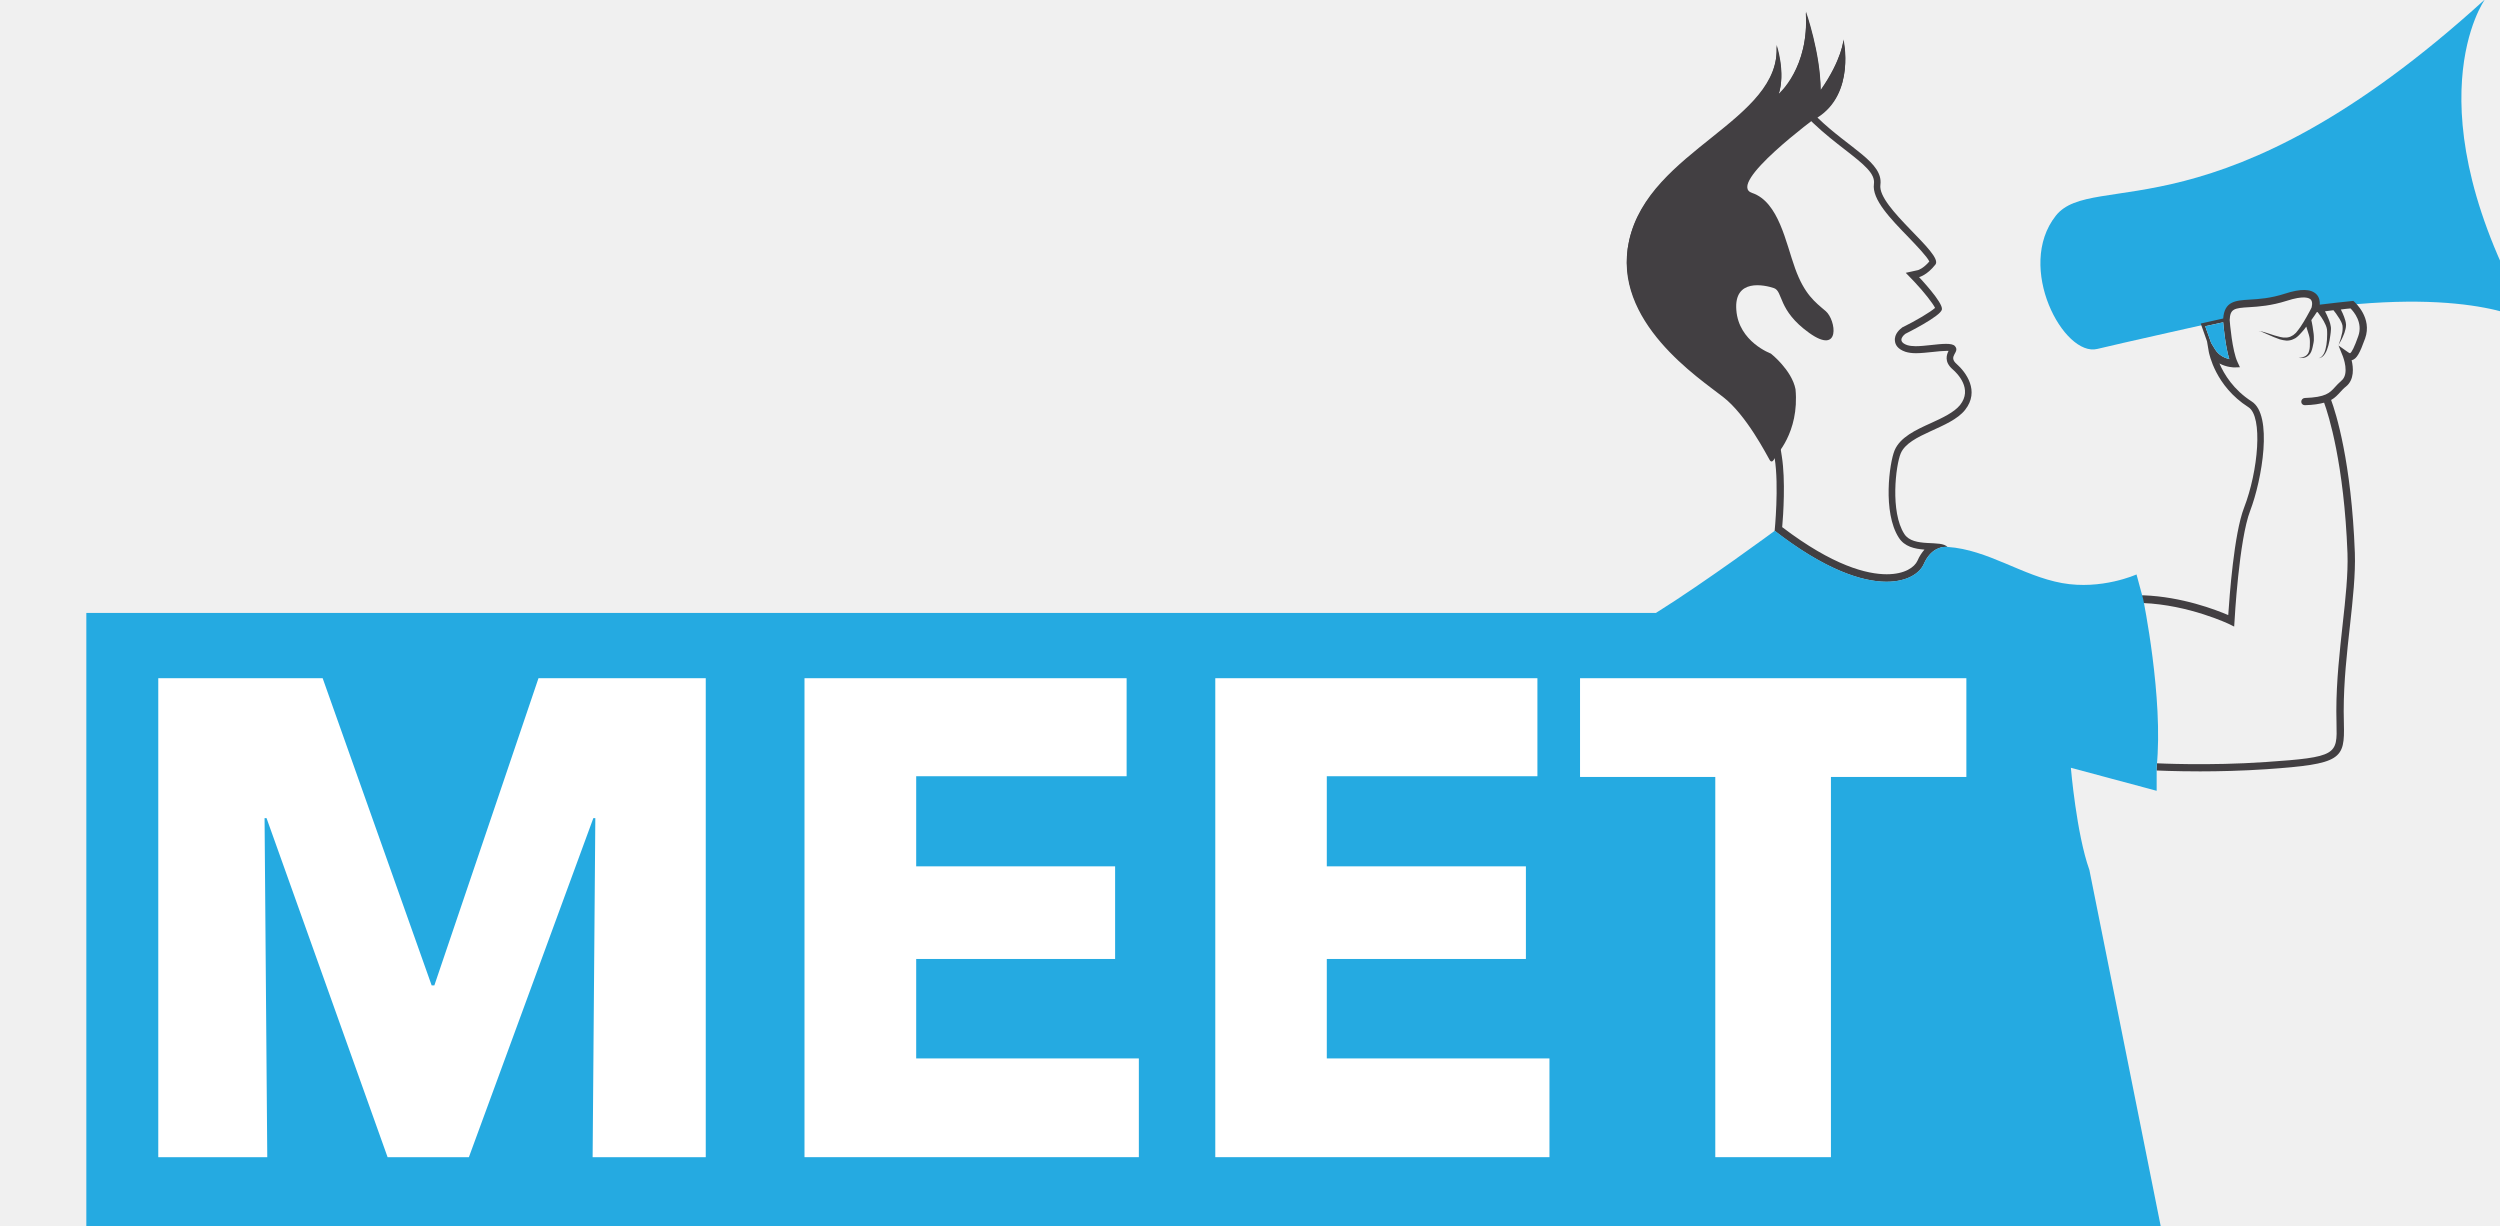
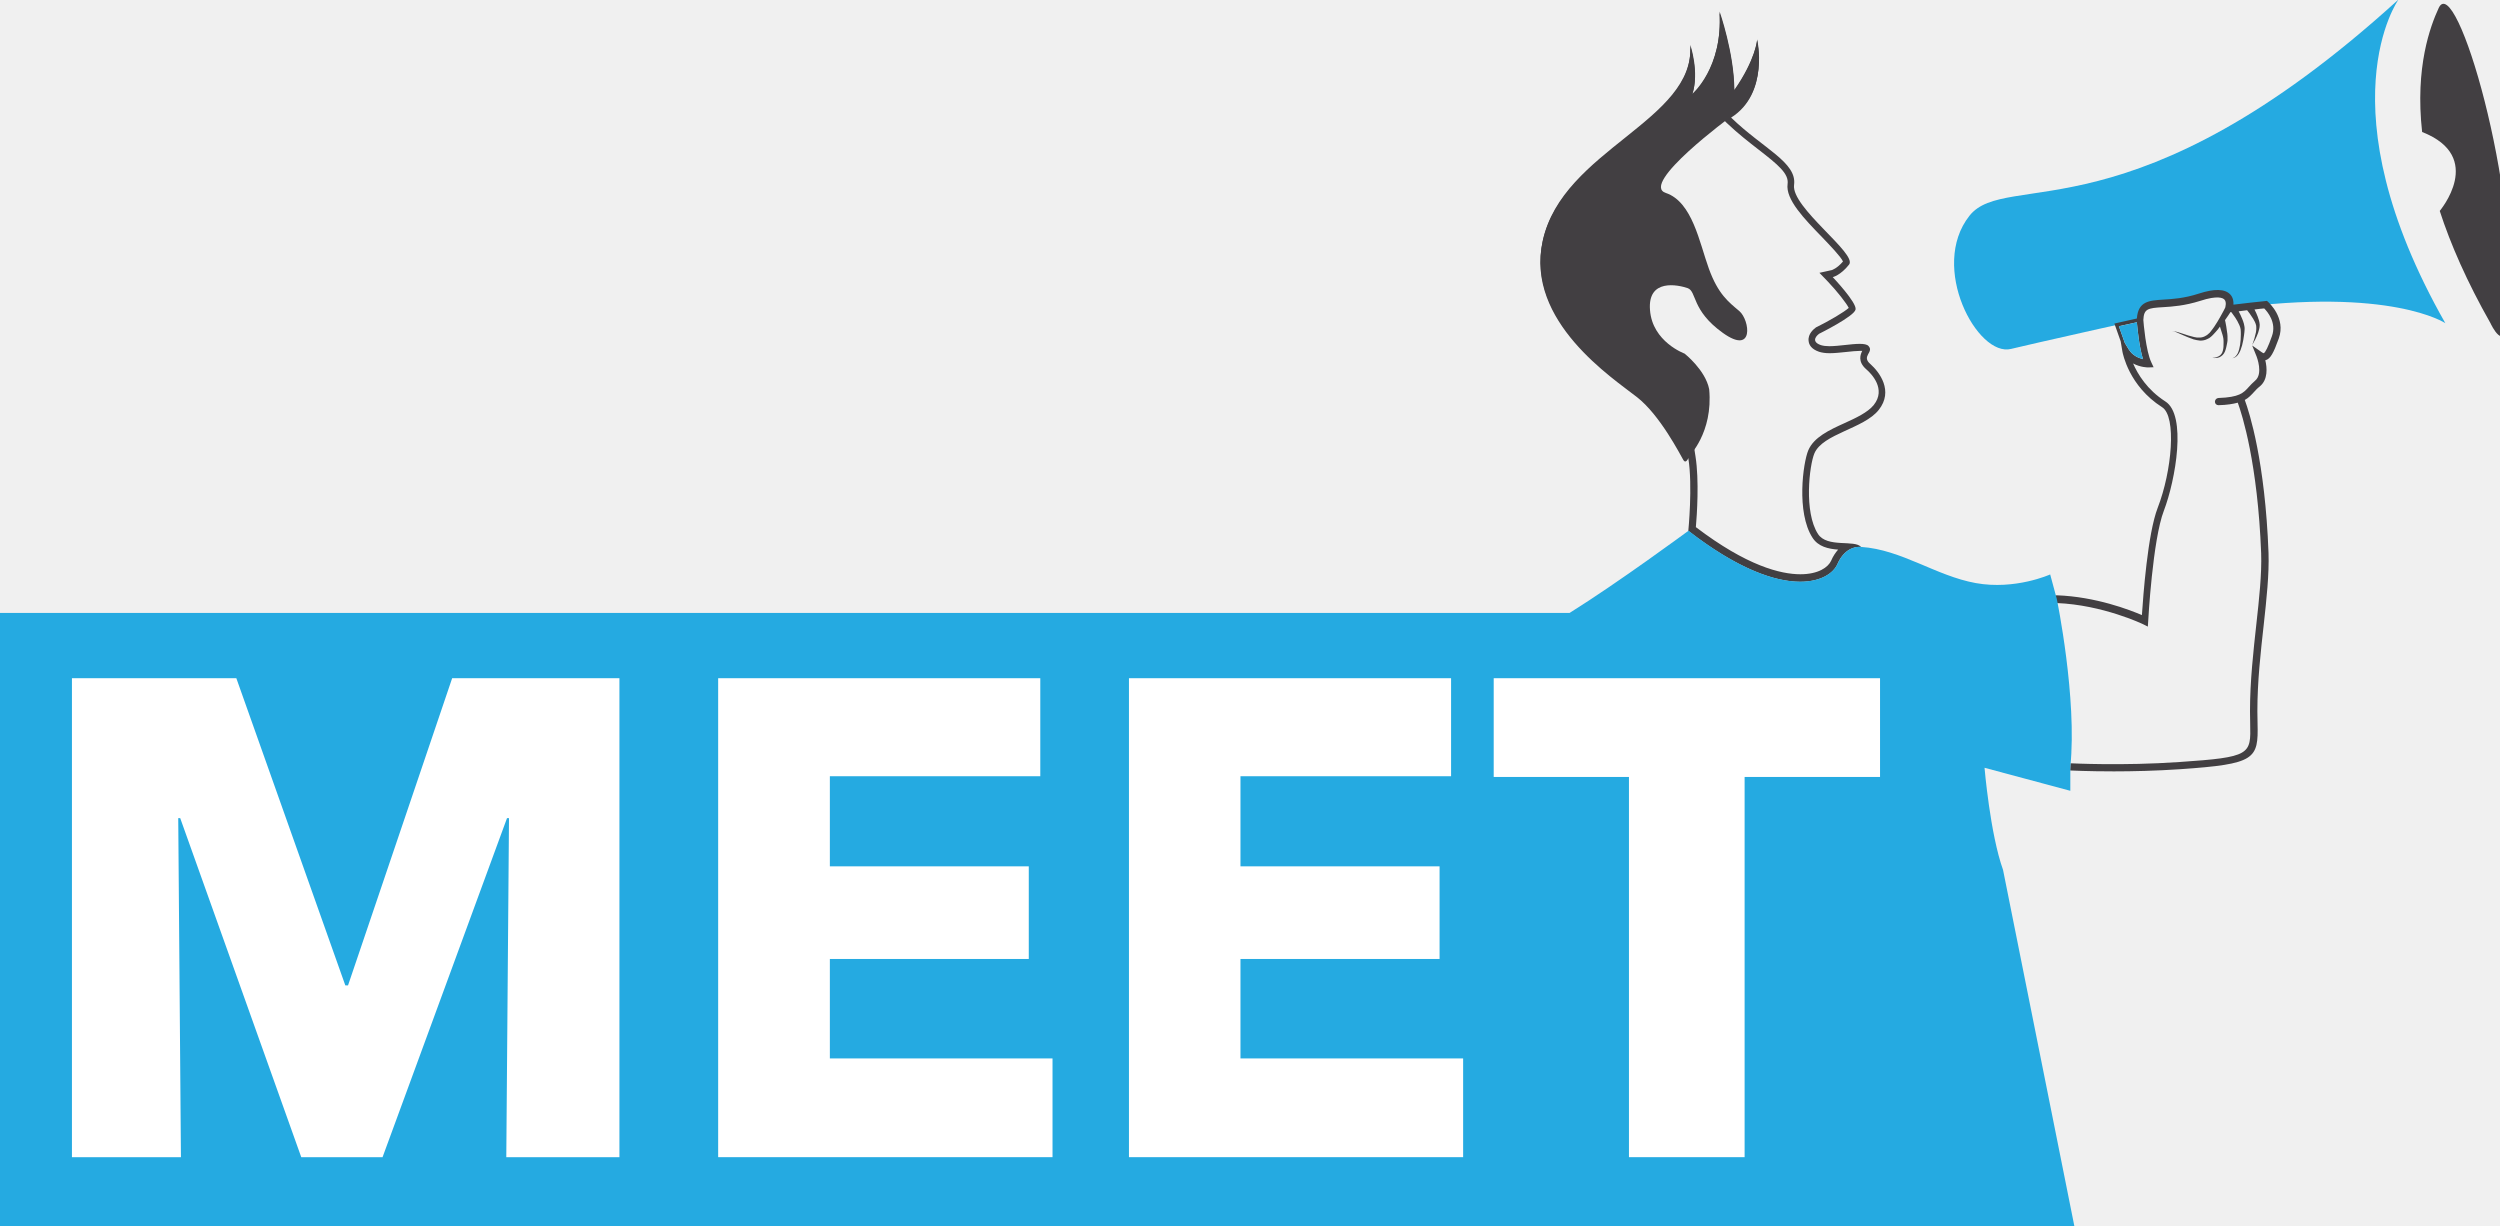
- <svg xmlns="http://www.w3.org/2000/svg" version="1.1" id="Layer_1" width="102px" height="50px" x="0px" y="0px" viewBox="334.1 381.1 139 30">
+ <svg xmlns="http://www.w3.org/2000/svg" version="1.1" id="Layer_1" width="102px" height="50px" x="0px" y="0px" viewBox="338.9 381.1 139 30">
  <style type="text/css">
	.st0{fill:#25AAE1;}
	.st1{fill:#423F42;}
	.st2{fill:#FFFFFF;}
</style>
  <g>
    <path class="st0" d="M472.26,362c0,0-4.26,5.93,2.6,18c0,0-3.01-2.03-12.02-0.8c0,0,0.49-1.33-1.63-0.65   c-2.12,0.68-3.23-0.12-3.3,1.25c0,0-6.4,1.43-7.19,1.63c-1.87,0.48-4.57-4.55-2.32-7.4C450.45,371.43,457.46,375.47,472.26,362   L472.26,362z" />
    <path class="st1" d="M435.16,368.5c2.12-1.34,1.44-4.28,1.44-4.28s-0.07,1.09-1.27,2.81c-0.01-2.06-0.82-4.36-0.82-4.36   c0.2,3.12-1.52,4.58-1.52,4.58c0.41-1.2-0.11-2.73-0.11-2.73c0.29,4.23-7.09,5.82-8.2,10.88c-0.97,4.43,3.94,7.62,5.24,8.62   c1.3,1,2.44,3.25,2.59,3.5c0.15,0.25,0.28-0.1,0.28-0.1s1.37-1.32,1.14-3.75c-0.21-1.07-1.37-1.98-1.37-1.98s-1.79-0.65-1.92-2.42   c-0.14-1.77,1.56-1.4,2.09-1.22c0.52,0.18,0.2,1.23,1.96,2.49c1.76,1.26,1.5-0.71,0.92-1.21c-0.59-0.5-1.18-0.93-1.7-2.37   c-0.52-1.43-0.91-3.7-2.39-4.2C430.03,372.27,435.16,368.5,435.16,368.5L435.16,368.5z" />
    <path class="st1" d="M424.67,375.47c1.11-5.07,8.5-6.65,8.2-10.88c0,0,0.52,1.53,0.11,2.73c0,0,1.72-1.47,1.52-4.58   c0,0,0.81,2.29,0.82,4.35c1.2-1.72,1.27-2.8,1.27-2.8s0.68,2.94-1.44,4.28c1.8,1.74,3.67,2.49,3.5,3.74   c-0.17,1.25,3.53,3.83,3.06,4.43c-0.47,0.6-0.91,0.7-0.91,0.7s1.35,1.42,1.27,1.8c-0.07,0.38-2.03,1.35-2.03,1.35   s-0.56,0.4,0.1,0.63c0.13,0.04,0.29,0.06,0.47,0.06c0.52,0,1.21-0.13,1.69-0.13c0.23,0,0.41,0.03,0.49,0.12   c0.32,0.35-0.42,0.55,0.1,1c0.51,0.45,1.3,1.5,0.47,2.55c-0.83,1.05-3.11,1.32-3.58,2.42c-0.28,0.67-0.59,3.26,0.2,4.48   c0.51,0.79,2.06,0.3,2.4,0.73c0,0-0.04-0.01-0.1-0.01c-0.24,0-0.84,0.09-1.22,0.96c-0.22,0.5-0.91,0.98-2.07,0.98   c-1.38,0-3.44-0.68-6.22-2.83c0,0,0.25-2.5,0-4.05c0,0-0.07,0.19-0.17,0.19c-0.03,0-0.07-0.02-0.11-0.09   c-0.15-0.25-1.29-2.5-2.59-3.5C428.61,383.08,423.7,379.9,424.67,375.47L424.67,375.47z M436.18,366.48L436.18,366.48   c-0.15,0.26-0.32,0.54-0.53,0.84l-0.58,0.83C435.7,367.7,436.03,367.08,436.18,366.48L436.18,366.48z M429.77,383.48L429.77,383.48   c0.15,0.11,0.28,0.2,0.38,0.28c1.05,0.81,1.97,2.33,2.43,3.14l0.36-0.96l0.23,1.47c0.21,1.32,0.08,3.27,0.02,3.93   c2.84,2.16,4.72,2.62,5.81,2.62c1.02,0,1.55-0.4,1.71-0.75c0.11-0.26,0.25-0.46,0.39-0.62c-0.54-0.04-1.11-0.16-1.43-0.67   c-0.9-1.4-0.52-4.16-0.23-4.85c0.31-0.73,1.17-1.13,2.01-1.51c0.64-0.29,1.3-0.6,1.63-1.01c0.71-0.89-0.14-1.75-0.42-1.99   c-0.48-0.42-0.32-0.82-0.22-1.02c-0.03,0-0.07,0-0.12,0c-0.21,0-0.48,0.03-0.76,0.06c-0.31,0.03-0.64,0.07-0.93,0.07   c-0.24,0-0.43-0.03-0.59-0.08c-0.44-0.15-0.56-0.4-0.58-0.59c-0.06-0.41,0.31-0.69,0.39-0.75l0.02-0.02l0.03-0.01   c0.71-0.35,1.54-0.84,1.79-1.07c-0.13-0.26-0.62-0.89-1.14-1.44l-0.49-0.51l0.68-0.15c0.01,0,0.3-0.09,0.63-0.48   c-0.12-0.27-0.74-0.91-1.15-1.34c-1.01-1.04-2.05-2.11-1.93-2.97c0.08-0.57-0.53-1.07-1.6-1.9c-0.54-0.42-1.16-0.9-1.78-1.49   l-0.37-0.36l0.42-0.27l-0.01-1.14c0-0.7-0.11-1.44-0.24-2.1c-0.44,1.73-1.41,2.58-1.46,2.63l-1.09,0.93l0.47-1.37   c0.04-0.1,0.06-0.21,0.08-0.32c-0.7,1.2-1.96,2.2-3.26,3.24c-1.9,1.52-3.87,3.1-4.39,5.45   C424.22,379.37,428.11,382.25,429.77,383.48L429.77,383.48z" />
    <path class="st1" d="M453.27,395.13c2.16,0.08,4.04,0.81,4.72,1.1c0.07-1.04,0.32-4.53,0.88-5.97c0.79-2.04,1.06-5.08,0.24-5.59   c-1.85-1.18-2.18-2.99-2.2-3.07l-0.1-0.59l-0.35-0.99l1.25-0.28c0.07-0.96,0.68-1,1.46-1.05c0.52-0.03,1.17-0.07,1.97-0.33   c0.89-0.29,1.46-0.27,1.76,0.04c0.16,0.17,0.19,0.39,0.18,0.57c0.48-0.06,1.45-0.17,1.78-0.2l0.08-0.01l0.06,0.05   c0.04,0.04,1.01,0.9,0.6,2.04c-0.3,0.84-0.47,1.12-0.71,1.2c-0.01,0-0.03,0.01-0.04,0.01c0.1,0.41,0.16,1.08-0.31,1.46   c-0.13,0.1-0.23,0.21-0.32,0.31c-0.15,0.16-0.29,0.32-0.51,0.44c0.26,0.7,1.13,3.42,1.32,8.5c0.04,1.19-0.11,2.57-0.27,4.03   c-0.17,1.53-0.35,3.11-0.35,4.78c0,0.24,0.01,0.46,0.01,0.67c0.05,2-0.11,2.26-4.31,2.55c-1.34,0.09-2.63,0.12-3.68,0.12   c-1.44,0-2.41-0.05-2.43-0.05l0.02-0.4c0.03,0,2.88,0.15,6.05-0.07c3.99-0.27,3.98-0.41,3.94-2.14c0-0.2-0.01-0.43-0.01-0.68   c0-1.69,0.19-3.35,0.35-4.82c0.16-1.44,0.31-2.81,0.27-3.97c-0.19-4.97-1.05-7.69-1.3-8.37c-0.26,0.07-0.6,0.13-1.07,0.14   c-0.11,0-0.2-0.08-0.2-0.19c0-0.11,0.08-0.2,0.19-0.21c1.17-0.04,1.39-0.28,1.68-0.6c0.1-0.11,0.21-0.23,0.36-0.36   c0.47-0.38,0.09-1.33,0.09-1.34l-0.25-0.62l0.54,0.38c0.06,0.04,0.09,0.05,0.1,0.05c0.09-0.03,0.25-0.35,0.46-0.95   c0.27-0.75-0.25-1.36-0.43-1.54c-0.13,0.01-0.33,0.03-0.54,0.06c0.01,0.01,0.02,0.03,0.02,0.04c0.05,0.1,0.11,0.22,0.16,0.36   c0.05,0.14,0.1,0.28,0.11,0.45c0,0.09-0.01,0.16-0.03,0.24c-0.02,0.08-0.04,0.15-0.06,0.21c-0.05,0.13-0.1,0.25-0.15,0.35   c-0.1,0.2-0.18,0.32-0.18,0.32s0.06-0.14,0.12-0.34c0.03-0.1,0.06-0.23,0.09-0.36c0.01-0.07,0.02-0.13,0.02-0.2   c0-0.06,0-0.14-0.01-0.19c-0.03-0.12-0.09-0.25-0.16-0.36c-0.07-0.11-0.14-0.21-0.2-0.3c-0.06-0.08-0.1-0.13-0.14-0.18   c-0.16,0.02-0.33,0.04-0.47,0.06c0.03,0.06,0.06,0.13,0.1,0.2c0.06,0.14,0.14,0.3,0.19,0.49c0.02,0.1,0.05,0.2,0.04,0.32   c-0.01,0.1-0.01,0.2-0.03,0.3c-0.05,0.4-0.14,0.8-0.3,1.05c-0.08,0.13-0.19,0.21-0.27,0.23c-0.04,0.01-0.07,0.02-0.1,0.02   c-0.02,0-0.03,0-0.03,0s0.01,0,0.03,0c0.02,0,0.05-0.01,0.09-0.03c0.08-0.03,0.16-0.12,0.23-0.25c0.12-0.26,0.17-0.65,0.17-1.04   c0-0.1,0-0.19-0.01-0.29c-0.01-0.07-0.04-0.16-0.07-0.23c-0.07-0.16-0.15-0.3-0.23-0.42c-0.08-0.12-0.15-0.21-0.2-0.28   c-0.01-0.01-0.02-0.02-0.03-0.03c-0.02,0-0.03,0-0.04,0.01c-0.06,0.09-0.16,0.25-0.3,0.44c0,0,0,0,0,0   c0.02,0.07,0.04,0.19,0.07,0.35c0.02,0.12,0.04,0.26,0.06,0.42c0.01,0.08,0.01,0.16,0.01,0.24c0,0.04,0,0.09,0,0.13   c-0.01,0.05-0.01,0.09-0.02,0.13c-0.03,0.15-0.06,0.32-0.12,0.47c-0.03,0.07-0.07,0.14-0.13,0.2c-0.05,0.05-0.11,0.09-0.17,0.12   c-0.06,0.02-0.11,0.04-0.16,0.04c-0.05,0-0.09,0.01-0.13,0.01c-0.07,0-0.11-0.01-0.11-0.01s0.04,0,0.11-0.01   c0.03,0,0.07-0.02,0.12-0.03c0.04-0.02,0.09-0.03,0.14-0.06c0.05-0.03,0.09-0.07,0.13-0.12c0.04-0.05,0.06-0.11,0.08-0.18   c0.04-0.14,0.04-0.29,0.04-0.45c0-0.08,0-0.14-0.01-0.22c-0.01-0.07-0.03-0.15-0.05-0.22c-0.04-0.14-0.08-0.27-0.12-0.38   c-0.01-0.02-0.02-0.05-0.02-0.07c-0.04,0.05-0.08,0.1-0.12,0.16c-0.08,0.09-0.16,0.19-0.25,0.28l-0.08,0.08l-0.07,0.06   c-0.03,0.02-0.05,0.04-0.08,0.06l-0.1,0.05c-0.13,0.07-0.27,0.09-0.4,0.09c-0.13-0.01-0.26-0.04-0.37-0.07   c-0.11-0.04-0.22-0.08-0.32-0.12c-0.1-0.04-0.19-0.08-0.28-0.12c-0.17-0.08-0.31-0.14-0.41-0.18c-0.1-0.04-0.17-0.02-0.17-0.02   s0.02,0,0.04-0.01c0.03,0,0.07,0,0.13,0.01c0.11,0.02,0.26,0.08,0.43,0.13c0.18,0.06,0.38,0.13,0.61,0.18   c0.11,0.03,0.23,0.04,0.34,0.03c0.11-0.01,0.22-0.04,0.31-0.1l0.07-0.04c0.02-0.02,0.05-0.04,0.07-0.06l0.07-0.06   c0.01-0.01,0.03-0.04,0.05-0.06c0.08-0.09,0.14-0.19,0.21-0.28c0.13-0.19,0.24-0.38,0.33-0.54c0.15-0.26,0.25-0.46,0.28-0.52   c0.01-0.04,0.09-0.31-0.04-0.45c-0.08-0.09-0.37-0.25-1.35,0.07c-0.85,0.27-1.55,0.32-2.06,0.35c-0.86,0.05-1.07,0.09-1.1,0.71   c0.01,0.16,0.14,1.72,0.44,2.35l0.13,0.28l-0.3,0.01c-0.03,0-0.43,0-0.84-0.22c0.26,0.6,0.78,1.46,1.79,2.11   c1.2,0.75,0.58,4.35-0.08,6.08c-0.62,1.6-0.87,6.09-0.87,6.14l-0.02,0.3l-0.26-0.13c-0.02-0.01-2.25-1.08-4.82-1.18   c-0.11,0-0.19-0.1-0.19-0.21C453.07,395.22,453.16,395.12,453.27,395.13L453.27,395.13z M457.04,381.1L457.04,381.1l0.22,0.36   c0.21,0.34,0.55,0.48,0.79,0.54c-0.21-0.68-0.31-1.7-0.34-2.05l-1,0.22L457.04,381.1L457.04,381.1z" />
    <path class="st1" d="M473.57,369.37c-0.4-3.62,0.46-5.89,0.92-6.89c0.96-2.09,4.55,10.12,3.9,17.25c-0.19,2.09-1.02,0.27-1.02,0.27   c-1.31-2.31-2.22-4.39-2.82-6.24C474.54,373.76,477.11,370.76,473.57,369.37L473.57,369.37z" />
    <path class="st0" d="M450.27,410.4c-0.72-2.01-1.03-5.68-1.03-5.68l4.77,1.28v-1.33c0.39-3.8-0.75-9.33-0.75-9.33l-0.37-1.37   c0,0-1.94,0.88-4.14,0.48c-2.21-0.4-4.12-1.86-6.37-2.01c0,0-0.83-0.15-1.32,0.95c-0.49,1.1-3.19,2.1-8.28-1.85   c0,0-3.87,2.86-6.61,4.57H338.9v34.27h115.37L450.27,410.4L450.27,410.4z" />
    <polygon class="st2" points="358.25,416.82 358.1,416.82 352.04,399.74 342.9,399.74 342.9,426.37 348.96,426.37 348.81,407.52    348.92,407.52 355.65,426.37 360.17,426.37 367.09,407.52 367.2,407.52 367.05,426.37 373.34,426.37 373.34,399.74 364.04,399.74    358.25,416.82  " />
    <polygon class="st2" points="385.04,415.35 396.1,415.35 396.1,410.2 385.04,410.2 385.04,405.19 396.74,405.19 396.74,399.74    378.83,399.74 378.83,426.37 397.42,426.37 397.42,420.88 385.04,420.88 385.04,415.35  " />
    <polygon class="st2" points="407.87,415.35 418.94,415.35 418.94,410.2 407.87,410.2 407.87,405.19 419.58,405.19 419.58,399.74    401.67,399.74 401.67,426.37 420.25,426.37 420.25,420.88 407.87,420.88 407.87,415.35  " />
    <polygon class="st2" points="421.95,399.74 421.95,405.23 429.47,405.23 429.47,426.37 435.9,426.37 435.9,405.23 443.43,405.23    443.43,399.74 421.95,399.74  " />
    <path class="st0" d="M457.04,381.1l0.22,0.36c0.21,0.34,0.55,0.48,0.79,0.54c-0.21-0.68-0.31-1.7-0.34-2.05l-1,0.22L457.04,381.1   L457.04,381.1z" />
  </g>
</svg>
